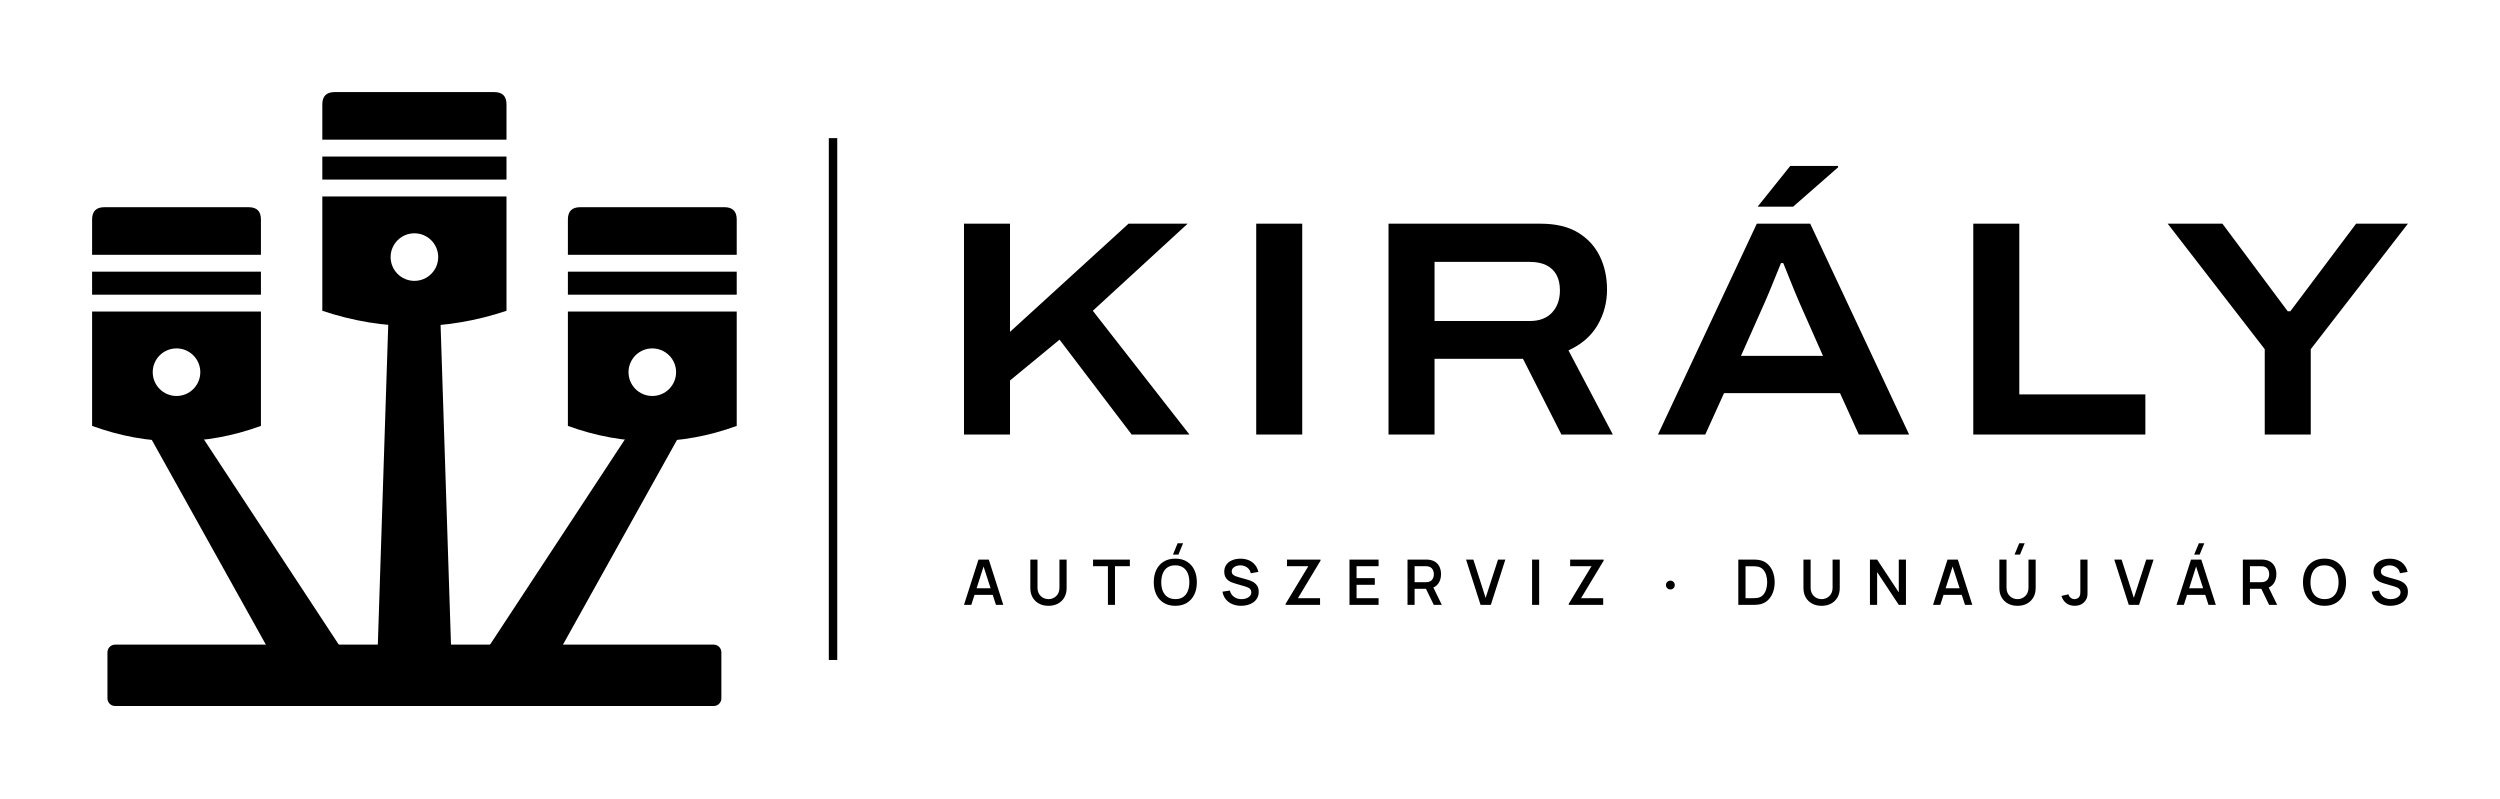
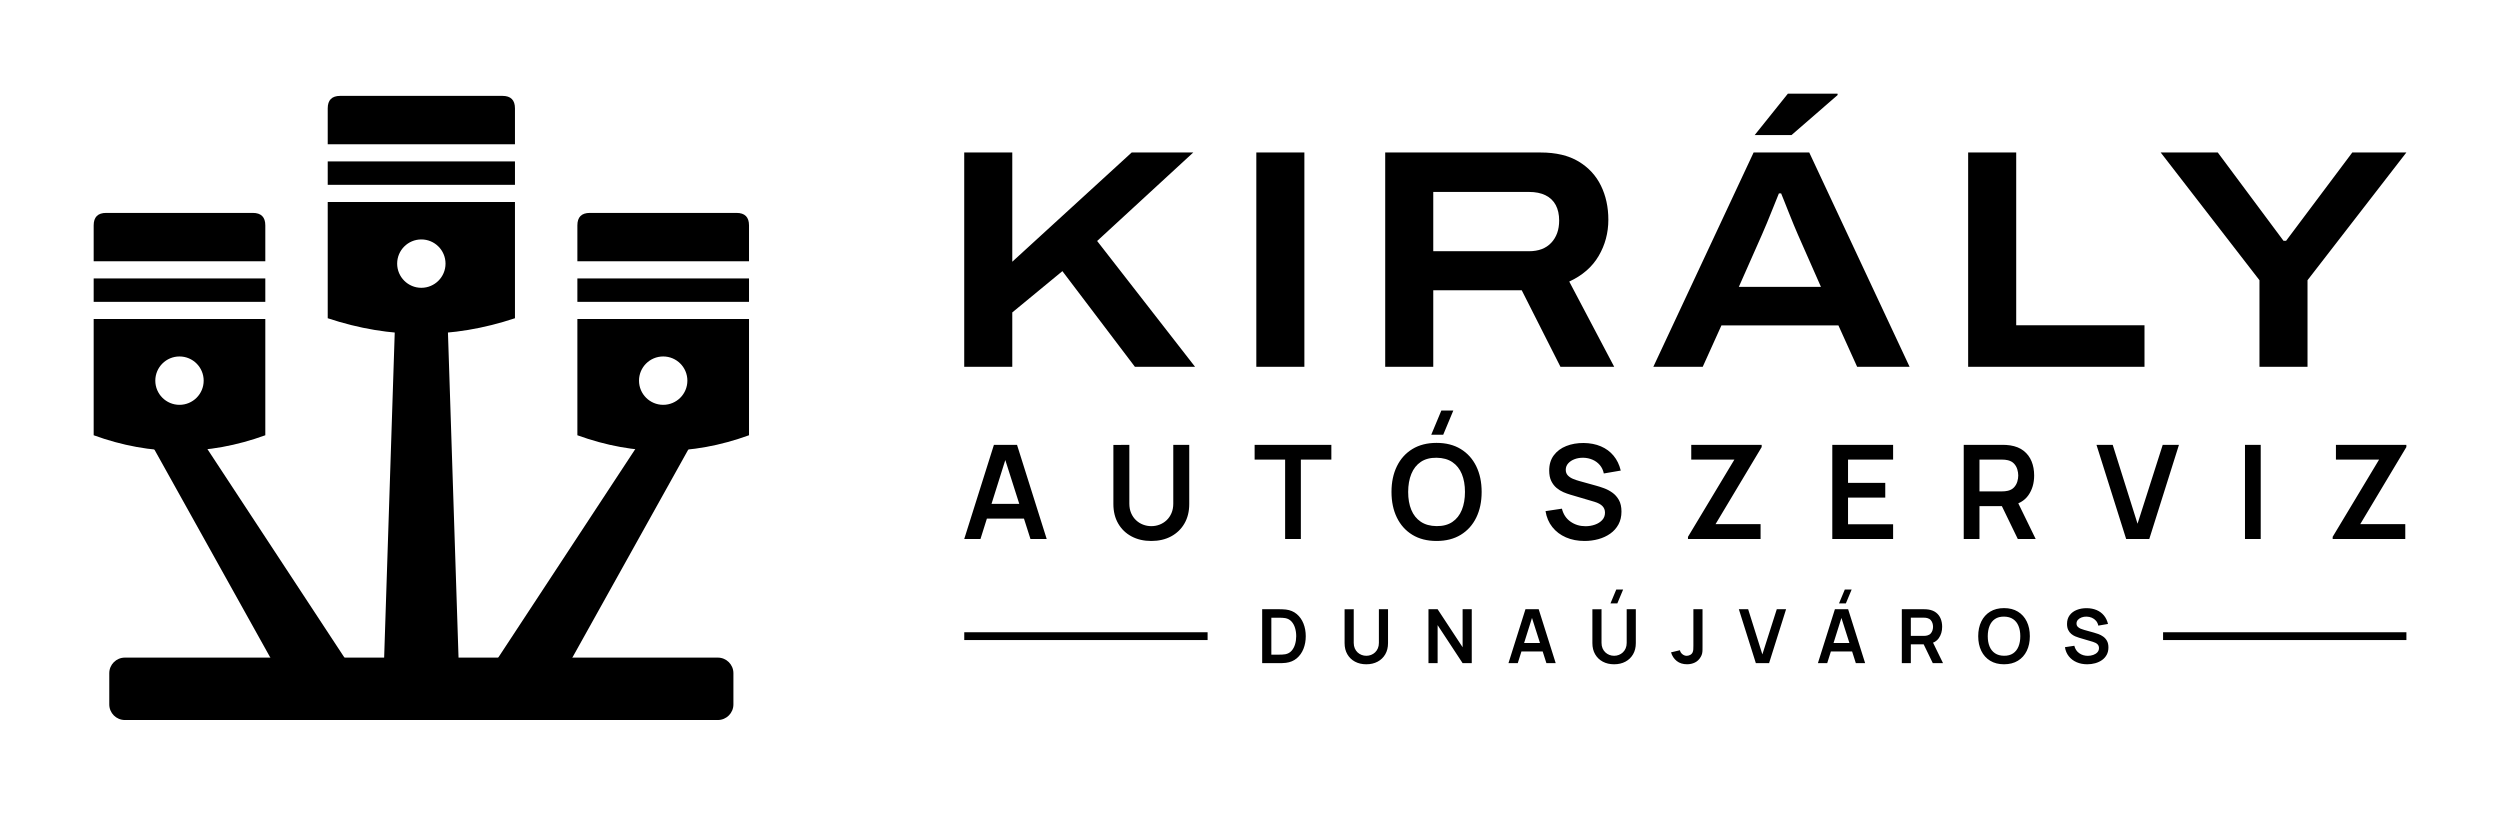
- <svg xmlns="http://www.w3.org/2000/svg" viewBox="6 0 325.77 104" width="1303.09" height="416" role="img">
+ <svg xmlns="http://www.w3.org/2000/svg" viewBox="6 -0.29 320.43 104.29" width="1281.74" height="417.15" role="img">
  <path d="M25.6 57 L32.4 57 L50.8 85 L41.2 85Z" fill="#000" />
  <path d="M18 33.2V28.6Q18 27 19.6 27H38.4Q40 27 40 28.6V33.2Z" fill="#000" />
  <rect x="18" y="35.4" width="22" height="3" fill="#000" />
  <path d="M18 40.6H40V55.5Q29 59.5 18 55.5Z M25.9 48.5a3.1 3.1 0 1 0 6.2 0a3.1 3.1 0 1 0 -6.2 0Z" fill="#000" fill-rule="evenodd" />
  <path d="M87.6 57 L94.4 57 L78.8 85 L69.2 85Z" fill="#000" />
  <path d="M80 33.2V28.6Q80 27 81.6 27H100.4Q102 27 102 28.6V33.2Z" fill="#000" />
  <rect x="80" y="35.4" width="22" height="3" fill="#000" />
  <path d="M80 40.6H102V55.5Q91 59.5 80 55.5Z M87.9 48.5a3.1 3.1 0 1 0 6.2 0a3.1 3.1 0 1 0 -6.2 0Z" fill="#000" fill-rule="evenodd" />
  <path d="M56.6 42 L63.4 42 L64.8 85 L55.2 85Z" fill="#000" />
  <path d="M48 18.2V13.6Q48 12 49.6 12H70.4Q72 12 72 13.6V18.2Z" fill="#000" />
  <rect x="48" y="20.4" width="24" height="3" fill="#000" />
  <path d="M48 25.6H72V40.5Q60 44.5 48 40.5Z M56.9 33.5a3.1 3.1 0 1 0 6.2 0a3.1 3.1 0 1 0 -6.2 0Z" fill="#000" fill-rule="evenodd" />
-   <rect x="20" y="84" width="80" height="8" rx="1" fill="#000" />
-   <rect x="114" y="18" width="1.1" height="68" fill="#000" />
-   <path d="M131.615 56.62V29.149H137.612V43.245L153.057 29.149H160.759L148.401 40.496L160.991 56.62H153.465L144.069 44.262L137.612 49.578V56.62ZM169.695 56.62V29.149H175.692V56.62ZM186.935 56.62V29.149H206.744Q209.703 29.149 211.61 30.295Q213.516 31.442 214.462 33.381Q215.409 35.321 215.409 37.746Q215.409 40.263 214.167 42.381Q212.924 44.498 210.385 45.658L216.164 56.62H209.462L204.46 46.757H192.932V56.62ZM192.932 41.83H205.345Q207.223 41.83 208.247 40.73Q209.271 39.63 209.271 37.843Q209.271 36.654 208.825 35.823Q208.378 34.991 207.5 34.559Q206.623 34.127 205.345 34.127H192.932ZM222.05 56.62 234.926 29.149H241.886L254.773 56.62H248.216L245.771 51.231H230.656L228.212 56.62ZM232.864 46.375H243.552L240.533 39.555Q240.347 39.129 240.018 38.346Q239.688 37.562 239.352 36.714Q239.016 35.865 238.736 35.177Q238.456 34.488 238.367 34.276H238.08Q237.758 35.071 237.337 36.105Q236.916 37.138 236.529 38.084Q236.141 39.03 235.883 39.583ZM235.033 26.932 239.285 21.623H245.51L245.522 21.801L239.658 26.932ZM263.135 56.62V29.149H269.132V51.396H285.558V56.62ZM301.114 56.62V45.503L288.468 29.149H295.601L304.11 40.564H304.449L313.019 29.149H319.771L307.111 45.503V56.62Z" fill="#000" />
-   <path d="M131.615 78.82 133.505 72.917H134.845L136.735 78.82H135.782L134.054 73.479H134.275L132.568 78.82ZM132.632 77.514V76.652H135.722V77.514ZM142.625 78.943Q141.926 78.943 141.393 78.658Q140.86 78.372 140.56 77.854Q140.26 77.336 140.26 76.637V72.924L141.194 72.917V76.602Q141.194 76.957 141.314 77.231Q141.434 77.505 141.638 77.693Q141.841 77.881 142.098 77.978Q142.354 78.074 142.625 78.074Q142.902 78.074 143.158 77.976Q143.415 77.878 143.617 77.69Q143.819 77.502 143.937 77.228Q144.055 76.954 144.055 76.602V72.917H144.99V76.637Q144.99 77.335 144.69 77.853Q144.39 78.371 143.857 78.657Q143.324 78.943 142.625 78.943ZM150.37 78.82V73.784H148.433V72.917H153.229V73.784H151.292V78.82ZM159.555 72.272H158.844L159.452 70.796H160.164ZM159.152 78.943Q158.268 78.943 157.64 78.556Q157.011 78.168 156.678 77.476Q156.344 76.783 156.344 75.869Q156.344 74.955 156.678 74.262Q157.011 73.569 157.64 73.182Q158.268 72.794 159.152 72.794Q160.036 72.794 160.665 73.182Q161.293 73.569 161.626 74.262Q161.96 74.955 161.96 75.869Q161.96 76.783 161.626 77.476Q161.293 78.168 160.665 78.556Q160.036 78.943 159.152 78.943ZM159.152 78.07Q159.763 78.076 160.169 77.801Q160.575 77.526 160.779 77.028Q160.982 76.53 160.982 75.869Q160.982 75.208 160.779 74.715Q160.575 74.223 160.169 73.948Q159.763 73.674 159.152 73.668Q158.541 73.661 158.136 73.936Q157.731 74.211 157.527 74.709Q157.324 75.208 157.322 75.869Q157.32 76.53 157.523 77.022Q157.727 77.513 158.134 77.789Q158.541 78.064 159.152 78.07ZM167.729 78.943Q167.088 78.943 166.573 78.721Q166.059 78.498 165.727 78.085Q165.395 77.671 165.301 77.1L166.26 76.955Q166.392 77.488 166.811 77.782Q167.23 78.076 167.785 78.076Q168.12 78.076 168.41 77.97Q168.7 77.865 168.877 77.665Q169.055 77.464 169.055 77.18Q169.055 77.038 169.008 76.925Q168.96 76.811 168.871 76.725Q168.783 76.638 168.652 76.571Q168.521 76.503 168.356 76.453L166.838 76.004Q166.629 75.944 166.4 75.842Q166.172 75.741 165.975 75.572Q165.778 75.402 165.654 75.144Q165.53 74.885 165.53 74.51Q165.53 73.951 165.816 73.569Q166.101 73.186 166.585 72.992Q167.068 72.798 167.666 72.801Q168.268 72.807 168.743 73.011Q169.217 73.215 169.533 73.599Q169.849 73.983 169.976 74.528L168.986 74.698Q168.922 74.376 168.728 74.147Q168.535 73.918 168.254 73.796Q167.974 73.674 167.653 73.668Q167.341 73.661 167.08 73.761Q166.818 73.861 166.66 74.043Q166.502 74.224 166.502 74.465Q166.502 74.697 166.638 74.841Q166.775 74.984 166.979 75.069Q167.183 75.153 167.387 75.209L168.461 75.51Q168.672 75.567 168.937 75.665Q169.203 75.762 169.45 75.937Q169.697 76.112 169.858 76.397Q170.019 76.682 170.019 77.119Q170.019 77.571 169.834 77.914Q169.649 78.256 169.329 78.484Q169.009 78.712 168.597 78.828Q168.184 78.943 167.729 78.943ZM173.523 78.82V78.685L176.485 73.784H173.708V72.917H178.075V73.057L175.13 77.949H178.014V78.82ZM181.848 78.82V72.917H185.64V73.784H182.771V75.34H185.148V76.207H182.771V77.953H185.64V78.82ZM189.411 78.82V72.917H191.823Q191.909 72.917 192.041 72.924Q192.173 72.93 192.286 72.95Q192.79 73.028 193.122 73.289Q193.454 73.55 193.616 73.945Q193.778 74.341 193.778 74.823Q193.778 75.538 193.416 76.052Q193.053 76.566 192.315 76.691L191.93 76.73H190.333V78.82ZM192.832 78.82 191.667 76.418 192.602 76.197 193.881 78.82ZM190.333 75.863H191.786Q191.868 75.863 191.969 75.854Q192.07 75.846 192.159 75.824Q192.413 75.761 192.564 75.601Q192.714 75.44 192.779 75.233Q192.844 75.026 192.844 74.823Q192.844 74.621 192.779 74.414Q192.714 74.207 192.564 74.046Q192.413 73.886 192.159 73.823Q192.07 73.8 191.969 73.792Q191.868 73.784 191.786 73.784H190.333ZM198.929 78.82 197.039 72.917H197.992L199.589 77.908L201.206 72.917H202.159L200.269 78.82ZM205.643 78.82V72.917H206.565V78.82ZM210.418 78.82V78.685L213.38 73.784H210.603V72.917H214.97V73.057L212.025 77.949H214.909V78.82ZM223.676 76.811Q223.43 76.811 223.259 76.648Q223.088 76.485 223.088 76.238Q223.088 75.99 223.259 75.827Q223.43 75.664 223.676 75.664Q223.903 75.664 224.069 75.827Q224.236 75.99 224.236 76.238Q224.236 76.485 224.069 76.648Q223.903 76.811 223.676 76.811ZM232.516 78.82V72.917H234.381Q234.46 72.917 234.681 72.922Q234.903 72.926 235.107 72.952Q235.804 73.04 236.283 73.449Q236.763 73.858 237.008 74.488Q237.254 75.118 237.254 75.869Q237.254 76.621 237.008 77.251Q236.763 77.88 236.283 78.289Q235.804 78.697 235.107 78.785Q234.904 78.811 234.681 78.815Q234.458 78.82 234.381 78.82ZM233.457 77.947H234.381Q234.513 77.947 234.704 77.939Q234.895 77.932 235.043 77.904Q235.478 77.821 235.749 77.521Q236.021 77.221 236.149 76.787Q236.277 76.353 236.277 75.869Q236.277 75.369 236.146 74.935Q236.014 74.501 235.741 74.207Q235.468 73.913 235.043 73.834Q234.895 73.803 234.703 73.797Q234.51 73.791 234.381 73.791H233.457ZM243.37 78.943Q242.671 78.943 242.138 78.658Q241.606 78.372 241.305 77.854Q241.005 77.336 241.005 76.637V72.924L241.94 72.917V76.602Q241.94 76.957 242.059 77.231Q242.179 77.505 242.383 77.693Q242.586 77.881 242.843 77.978Q243.1 78.074 243.37 78.074Q243.647 78.074 243.904 77.976Q244.16 77.878 244.362 77.69Q244.564 77.502 244.682 77.228Q244.801 76.954 244.801 76.602V72.917H245.735V76.637Q245.735 77.335 245.435 77.853Q245.135 78.371 244.602 78.657Q244.069 78.943 243.37 78.943ZM249.67 78.82V72.917H250.605L253.427 77.191V72.917H254.362V78.82H253.427L250.605 74.545V78.82ZM257.889 78.82 259.778 72.917H261.119L263.008 78.82H262.055L260.328 73.479H260.549L258.842 78.82ZM258.905 77.514V76.652H261.996V77.514ZM269.225 72.272H268.513L269.122 70.796H269.833ZM268.899 78.943Q268.2 78.943 267.667 78.658Q267.134 78.372 266.834 77.854Q266.534 77.336 266.534 76.637V72.924L267.468 72.917V76.602Q267.468 76.957 267.588 77.231Q267.708 77.505 267.911 77.693Q268.115 77.881 268.371 77.978Q268.628 78.074 268.899 78.074Q269.175 78.074 269.432 77.976Q269.689 77.878 269.891 77.69Q270.093 77.502 270.211 77.228Q270.329 76.954 270.329 76.602V72.917H271.264V76.637Q271.264 77.335 270.964 77.853Q270.663 78.371 270.13 78.657Q269.598 78.943 268.899 78.943ZM276.351 78.941Q275.689 78.941 275.244 78.593Q274.8 78.244 274.625 77.654L275.537 77.437Q275.588 77.699 275.815 77.886Q276.041 78.074 276.318 78.074Q276.501 78.074 276.702 77.979Q276.902 77.883 277 77.67Q277.065 77.53 277.076 77.344Q277.086 77.159 277.086 76.91V72.917H278.021V76.91Q278.021 77.178 278.018 77.384Q278.016 77.589 277.977 77.771Q277.938 77.953 277.826 78.146Q277.59 78.558 277.204 78.749Q276.818 78.941 276.351 78.941ZM283.397 78.82 281.507 72.917H282.46L284.057 77.908L285.674 72.917H286.627L284.737 78.82ZM292.628 72.272H291.917L292.525 70.796H293.237ZM289.619 78.82 291.509 72.917H292.849L294.739 78.82H293.786L292.058 73.479H292.279L290.572 78.82ZM290.636 77.514V76.652H293.726V77.514ZM298.264 78.82V72.917H300.676Q300.762 72.917 300.894 72.924Q301.026 72.93 301.139 72.95Q301.643 73.028 301.975 73.289Q302.307 73.55 302.469 73.945Q302.631 74.341 302.631 74.823Q302.631 75.538 302.269 76.052Q301.906 76.566 301.168 76.691L300.783 76.73H299.186V78.82ZM301.685 78.82 300.52 76.418 301.455 76.197 302.734 78.82ZM299.186 75.863H300.639Q300.721 75.863 300.822 75.854Q300.923 75.846 301.012 75.824Q301.266 75.761 301.417 75.601Q301.567 75.44 301.632 75.233Q301.697 75.026 301.697 74.823Q301.697 74.621 301.632 74.414Q301.567 74.207 301.417 74.046Q301.266 73.886 301.012 73.823Q300.923 73.8 300.822 73.792Q300.721 73.784 300.639 73.784H299.186ZM308.905 78.943Q308.021 78.943 307.392 78.556Q306.764 78.168 306.431 77.476Q306.097 76.783 306.097 75.869Q306.097 74.955 306.431 74.262Q306.764 73.569 307.392 73.182Q308.021 72.794 308.905 72.794Q309.789 72.794 310.417 73.182Q311.046 73.569 311.379 74.262Q311.713 74.955 311.713 75.869Q311.713 76.783 311.379 77.476Q311.046 78.168 310.417 78.556Q309.789 78.943 308.905 78.943ZM308.905 78.07Q309.516 78.076 309.922 77.801Q310.328 77.526 310.532 77.028Q310.735 76.53 310.735 75.869Q310.735 75.208 310.532 74.715Q310.328 74.223 309.922 73.948Q309.516 73.674 308.905 73.668Q308.294 73.661 307.889 73.936Q307.484 74.211 307.28 74.709Q307.077 75.208 307.075 75.869Q307.073 76.53 307.276 77.022Q307.48 77.513 307.887 77.789Q308.294 78.064 308.905 78.07ZM317.482 78.943Q316.841 78.943 316.326 78.721Q315.812 78.498 315.48 78.085Q315.148 77.671 315.053 77.1L316.013 76.955Q316.145 77.488 316.564 77.782Q316.983 78.076 317.537 78.076Q317.873 78.076 318.163 77.97Q318.453 77.865 318.63 77.665Q318.808 77.464 318.808 77.18Q318.808 77.038 318.76 76.925Q318.713 76.811 318.624 76.725Q318.536 76.638 318.405 76.571Q318.274 76.503 318.109 76.453L316.591 76.004Q316.382 75.944 316.153 75.842Q315.924 75.741 315.728 75.572Q315.531 75.402 315.407 75.144Q315.283 74.885 315.283 74.51Q315.283 73.951 315.568 73.569Q315.854 73.186 316.337 72.992Q316.821 72.798 317.419 72.801Q318.021 72.807 318.496 73.011Q318.97 73.215 319.286 73.599Q319.602 73.983 319.728 74.528L318.738 74.698Q318.675 74.376 318.481 74.147Q318.288 73.918 318.007 73.796Q317.727 73.674 317.406 73.668Q317.094 73.661 316.832 73.761Q316.571 73.861 316.413 74.043Q316.254 74.224 316.254 74.465Q316.254 74.697 316.391 74.841Q316.528 74.984 316.732 75.069Q316.936 75.153 317.14 75.209L318.214 75.51Q318.425 75.567 318.69 75.665Q318.956 75.762 319.203 75.937Q319.45 76.112 319.611 76.397Q319.771 76.682 319.771 77.119Q319.771 77.571 319.586 77.914Q319.401 78.256 319.082 78.484Q318.762 78.712 318.35 78.828Q317.937 78.943 317.482 78.943Z" fill="#000" />
+   <rect x="20" y="84" width="80" height="8" rx="2" fill="#000" />
+   <circle cx="46" cy="88" r="2" fill="#000" opacity="0" />
+   <circle cx="60" cy="88" r="2" fill="#000" opacity="0" />
+   <circle cx="74" cy="88" r="2" fill="#000" opacity="0" />
+   <path d="M129.585 46.729V19.256H135.745V33.258L151.05 19.256H158.942L146.621 30.599L159.175 46.729H151.465L142.169 34.463L135.745 39.757V46.729ZM167.025 46.729V19.256H173.185V46.729ZM183.545 46.729V19.256H203.454Q206.418 19.256 208.332 20.408Q210.245 21.56 211.196 23.505Q212.147 25.45 212.147 27.873Q212.147 30.399 210.905 32.517Q209.663 34.634 207.135 35.799L212.899 46.729H206.01L201.045 36.916H189.705V46.729ZM189.705 31.911H201.976Q203.818 31.911 204.83 30.827Q205.842 29.744 205.842 27.981Q205.842 26.808 205.4 25.986Q204.957 25.165 204.094 24.739Q203.23 24.312 201.976 24.312H189.705ZM217.912 46.729 230.766 19.256H237.898L250.762 46.729H244.038L241.635 41.417H226.643L224.243 46.729ZM228.873 36.479H239.396L236.435 29.762Q236.251 29.338 235.927 28.564Q235.604 27.79 235.273 26.948Q234.942 26.106 234.665 25.417Q234.387 24.729 234.294 24.5H234.007Q233.69 25.291 233.274 26.318Q232.858 27.345 232.475 28.288Q232.091 29.23 231.834 29.788ZM230.904 17.023 235.16 11.713H241.523L241.535 11.892L235.625 17.023ZM258.265 46.729V19.256H264.425V41.405H280.869V46.729ZM295.605 46.729V35.627L282.945 19.256H290.262L298.685 30.572H299.021L307.502 19.256H314.434L301.765 35.627V46.729Z" fill="#000" />
+   <path d="M129.585 68.799 133.391 56.729H136.352L140.157 68.799H138.076L134.625 57.97H135.072L131.667 68.799ZM131.709 66.181V64.295H138.045V66.181ZM153.565 69.05Q152.126 69.05 151.031 68.464Q149.936 67.878 149.32 66.814Q148.704 65.751 148.704 64.315V56.743L150.749 56.729V64.262Q150.749 64.943 150.979 65.479Q151.21 66.015 151.606 66.388Q152.002 66.762 152.51 66.956Q153.018 67.15 153.565 67.15Q154.127 67.15 154.635 66.953Q155.142 66.755 155.535 66.381Q155.927 66.008 156.154 65.472Q156.381 64.936 156.381 64.262V56.729H158.427V64.315Q158.427 65.749 157.81 66.813Q157.194 67.877 156.099 68.464Q155.004 69.05 153.565 69.05ZM170.717 68.799V58.621H166.808V56.729H176.643V58.621H172.734V68.799ZM190.982 55.43H189.448L190.742 52.329H192.276ZM190.129 69.05Q188.32 69.05 187.026 68.26Q185.733 67.469 185.042 66.052Q184.351 64.636 184.351 62.764Q184.351 60.892 185.042 59.476Q185.733 58.059 187.026 57.268Q188.32 56.478 190.129 56.478Q191.938 56.478 193.231 57.268Q194.525 58.059 195.216 59.476Q195.907 60.892 195.907 62.764Q195.907 64.636 195.216 66.052Q194.525 67.469 193.231 68.26Q191.938 69.05 190.129 69.05ZM190.129 67.145Q191.344 67.159 192.152 66.613Q192.96 66.068 193.365 65.076Q193.769 64.084 193.769 62.764Q193.769 61.444 193.365 60.465Q192.96 59.487 192.152 58.942Q191.344 58.397 190.129 58.383Q188.913 58.369 188.107 58.914Q187.3 59.459 186.896 60.451Q186.491 61.444 186.488 62.764Q186.486 64.084 186.89 65.062Q187.294 66.04 188.104 66.585Q188.913 67.131 190.129 67.145ZM209.094 69.05Q207.772 69.05 206.712 68.589Q205.652 68.128 204.969 67.27Q204.285 66.411 204.095 65.225L206.196 64.91Q206.46 65.983 207.294 66.571Q208.128 67.159 209.219 67.159Q209.863 67.159 210.435 66.956Q211.006 66.754 211.362 66.366Q211.717 65.978 211.717 65.424Q211.717 65.168 211.634 64.956Q211.551 64.745 211.388 64.577Q211.225 64.408 210.97 64.271Q210.716 64.134 210.373 64.03L207.258 63.11Q206.856 62.994 206.389 62.795Q205.923 62.595 205.509 62.25Q205.096 61.905 204.83 61.364Q204.565 60.822 204.565 60.023Q204.565 58.857 205.158 58.067Q205.751 57.277 206.751 56.881Q207.751 56.485 208.979 56.492Q210.217 56.506 211.19 56.921Q212.164 57.335 212.816 58.121Q213.468 58.906 213.737 60.026L211.566 60.398Q211.435 59.762 211.051 59.316Q210.667 58.869 210.118 58.633Q209.57 58.397 208.951 58.383Q208.346 58.369 207.832 58.56Q207.318 58.751 207.003 59.101Q206.688 59.452 206.688 59.923Q206.688 60.371 206.956 60.649Q207.223 60.927 207.624 61.093Q208.025 61.258 208.432 61.367L210.594 61.968Q211.038 62.088 211.59 62.289Q212.142 62.49 212.653 62.85Q213.164 63.21 213.497 63.797Q213.829 64.384 213.829 65.284Q213.829 66.224 213.442 66.933Q213.054 67.642 212.389 68.111Q211.724 68.579 210.873 68.815Q210.021 69.05 209.094 69.05ZM222.353 68.799V68.519L228.302 58.621H222.773V56.729H231.8V57.014L225.885 66.896H231.66V68.799ZM240.852 68.799V56.729H248.647V58.621H242.869V61.602H247.641V63.493H242.869V66.907H248.647V68.799ZM257.699 68.799V56.729H262.686Q262.862 56.729 263.141 56.742Q263.419 56.754 263.653 56.796Q264.699 56.958 265.382 57.495Q266.065 58.033 266.396 58.847Q266.726 59.661 266.726 60.657Q266.726 62.137 265.98 63.196Q265.234 64.256 263.692 64.51L262.831 64.586H259.716V68.799ZM264.631 68.799 262.25 63.887 264.307 63.435 266.922 68.799ZM259.716 62.694H262.602Q262.773 62.694 262.98 62.677Q263.188 62.661 263.368 62.613Q263.868 62.486 264.156 62.168Q264.445 61.85 264.566 61.447Q264.687 61.043 264.687 60.657Q264.687 60.272 264.566 59.868Q264.445 59.464 264.156 59.147Q263.868 58.829 263.368 58.702Q263.188 58.653 262.98 58.637Q262.773 58.621 262.602 58.621H259.716ZM278.519 68.799 274.714 56.729H276.795L279.977 66.84L283.204 56.729H285.286L281.481 68.799ZM293.749 68.799V56.729H295.766V68.799ZM304.988 68.799V68.519L310.937 58.621H305.407V56.729H314.434V57.014L308.52 66.896H314.295V68.799Z" fill="#000" />
+   <path d="M167.775 84.711V77.799H169.976Q170.065 77.799 170.323 77.804Q170.58 77.808 170.818 77.839Q171.641 77.941 172.209 78.42Q172.776 78.9 173.069 79.638Q173.362 80.376 173.362 81.255Q173.362 82.135 173.069 82.873Q172.776 83.611 172.209 84.09Q171.641 84.568 170.818 84.671Q170.581 84.7 170.322 84.706Q170.063 84.711 169.976 84.711ZM168.951 83.62H169.976Q170.123 83.62 170.345 83.611Q170.568 83.603 170.743 83.57Q171.232 83.475 171.539 83.13Q171.847 82.786 171.992 82.292Q172.138 81.798 172.138 81.255Q172.138 80.692 171.988 80.198Q171.839 79.704 171.529 79.367Q171.22 79.031 170.743 78.94Q170.568 78.903 170.344 78.896Q170.12 78.89 169.976 78.89H168.951ZM181.123 84.855Q180.299 84.855 179.672 84.519Q179.045 84.184 178.692 83.574Q178.339 82.965 178.339 82.143V77.807L179.511 77.799V82.112Q179.511 82.503 179.643 82.81Q179.775 83.116 180.001 83.33Q180.228 83.544 180.519 83.656Q180.81 83.767 181.123 83.767Q181.445 83.767 181.736 83.654Q182.027 83.54 182.251 83.326Q182.476 83.112 182.606 82.806Q182.736 82.499 182.736 82.112V77.799H183.907V82.143Q183.907 82.964 183.555 83.574Q183.202 84.183 182.575 84.519Q181.947 84.855 181.123 84.855ZM189.091 84.711V77.799H190.263L193.467 82.671V77.799H194.639V84.711H193.467L190.263 79.837V84.711ZM199.344 84.711 201.523 77.799H203.219L205.399 84.711H204.207L202.231 78.509H202.487L200.536 84.711ZM200.56 83.212V82.132H204.189V83.212ZM213.298 77.055H212.419L213.16 75.279H214.039ZM212.885 84.855Q212.061 84.855 211.434 84.519Q210.807 84.184 210.454 83.574Q210.101 82.965 210.101 82.143V77.807L211.272 77.799V82.112Q211.272 82.503 211.404 82.81Q211.536 83.116 211.763 83.33Q211.99 83.544 212.281 83.656Q212.571 83.767 212.885 83.767Q213.207 83.767 213.497 83.654Q213.788 83.54 214.013 83.326Q214.238 83.112 214.368 82.806Q214.498 82.499 214.498 82.112V77.799H215.669V82.143Q215.669 82.964 215.316 83.574Q214.963 84.183 214.336 84.519Q213.709 84.855 212.885 84.855ZM222.235 84.853Q221.443 84.853 220.918 84.44Q220.393 84.028 220.181 83.327L221.322 83.055Q221.376 83.348 221.631 83.559Q221.887 83.77 222.191 83.77Q222.395 83.77 222.621 83.662Q222.847 83.554 222.954 83.314Q223.023 83.158 223.035 82.946Q223.047 82.734 223.047 82.452V77.799H224.218V82.452Q224.218 82.772 224.215 83.014Q224.212 83.256 224.167 83.469Q224.121 83.682 223.989 83.909Q223.707 84.4 223.249 84.627Q222.791 84.853 222.235 84.853ZM231.053 84.711 228.874 77.799H230.066L231.888 83.589L233.736 77.799H234.928L232.749 84.711ZM242.591 77.055H241.712L242.453 75.279H243.331ZM239.007 84.711 241.186 77.799H242.882L245.061 84.711H243.869L241.893 78.509H242.149L240.199 84.711ZM240.223 83.212V82.132H243.851V83.212ZM249.763 84.711V77.799H252.619Q252.72 77.799 252.88 77.806Q253.039 77.813 253.173 77.837Q253.772 77.93 254.163 78.238Q254.555 78.545 254.744 79.012Q254.933 79.478 254.933 80.048Q254.933 80.896 254.506 81.502Q254.079 82.109 253.195 82.255L252.703 82.298H250.919V84.711ZM253.733 84.711 252.37 81.898 253.547 81.639 255.045 84.711ZM250.919 81.215H252.571Q252.669 81.215 252.788 81.205Q252.907 81.196 253.01 81.168Q253.296 81.096 253.461 80.914Q253.627 80.732 253.696 80.5Q253.765 80.269 253.765 80.048Q253.765 79.828 253.696 79.596Q253.627 79.365 253.461 79.183Q253.296 79.001 253.01 78.928Q252.907 78.9 252.788 78.891Q252.669 78.882 252.571 78.882H250.919ZM262.864 84.855Q261.828 84.855 261.087 84.402Q260.347 83.949 259.951 83.138Q259.555 82.327 259.555 81.255Q259.555 80.183 259.951 79.372Q260.347 78.56 261.087 78.108Q261.828 77.655 262.864 77.655Q263.9 77.655 264.641 78.108Q265.382 78.56 265.777 79.372Q266.173 80.183 266.173 81.255Q266.173 82.327 265.777 83.138Q265.382 83.949 264.641 84.402Q263.9 84.855 262.864 84.855ZM262.864 83.764Q263.56 83.772 264.023 83.459Q264.486 83.147 264.717 82.579Q264.949 82.011 264.949 81.255Q264.949 80.499 264.717 79.938Q264.486 79.378 264.023 79.066Q263.56 78.754 262.864 78.746Q262.168 78.738 261.706 79.05Q261.244 79.362 261.013 79.93Q260.781 80.499 260.779 81.255Q260.778 82.011 261.009 82.571Q261.241 83.131 261.705 83.443Q262.168 83.756 262.864 83.764ZM273.533 84.855Q272.776 84.855 272.169 84.591Q271.562 84.327 271.171 83.835Q270.779 83.344 270.671 82.664L271.874 82.484Q272.025 83.098 272.503 83.435Q272.98 83.772 273.605 83.772Q273.974 83.772 274.301 83.656Q274.628 83.54 274.832 83.318Q275.035 83.096 275.035 82.778Q275.035 82.632 274.988 82.51Q274.94 82.389 274.847 82.293Q274.754 82.196 274.608 82.118Q274.462 82.04 274.266 81.98L272.482 81.453Q272.251 81.387 271.984 81.272Q271.717 81.158 271.48 80.96Q271.243 80.763 271.091 80.453Q270.939 80.143 270.939 79.685Q270.939 79.017 271.279 78.565Q271.619 78.112 272.191 77.886Q272.764 77.659 273.467 77.663Q274.176 77.671 274.734 77.908Q275.291 78.146 275.665 78.596Q276.038 79.045 276.192 79.687L274.949 79.9Q274.874 79.536 274.654 79.28Q274.434 79.024 274.12 78.889Q273.806 78.754 273.451 78.746Q273.105 78.738 272.811 78.847Q272.516 78.956 272.336 79.157Q272.155 79.358 272.155 79.628Q272.155 79.884 272.309 80.044Q272.462 80.203 272.691 80.298Q272.921 80.392 273.154 80.455L274.392 80.799Q274.647 80.868 274.963 80.983Q275.279 81.098 275.571 81.304Q275.864 81.51 276.055 81.846Q276.245 82.183 276.245 82.698Q276.245 83.236 276.023 83.642Q275.801 84.048 275.42 84.317Q275.039 84.585 274.552 84.72Q274.064 84.855 273.533 84.855Z" fill="#000" />
+   <rect x="129.59" y="80.75" width="31.19" height="1" fill="#000" />
+   <rect x="283.25" y="80.75" width="31.19" height="1" fill="#000" />
</svg>
